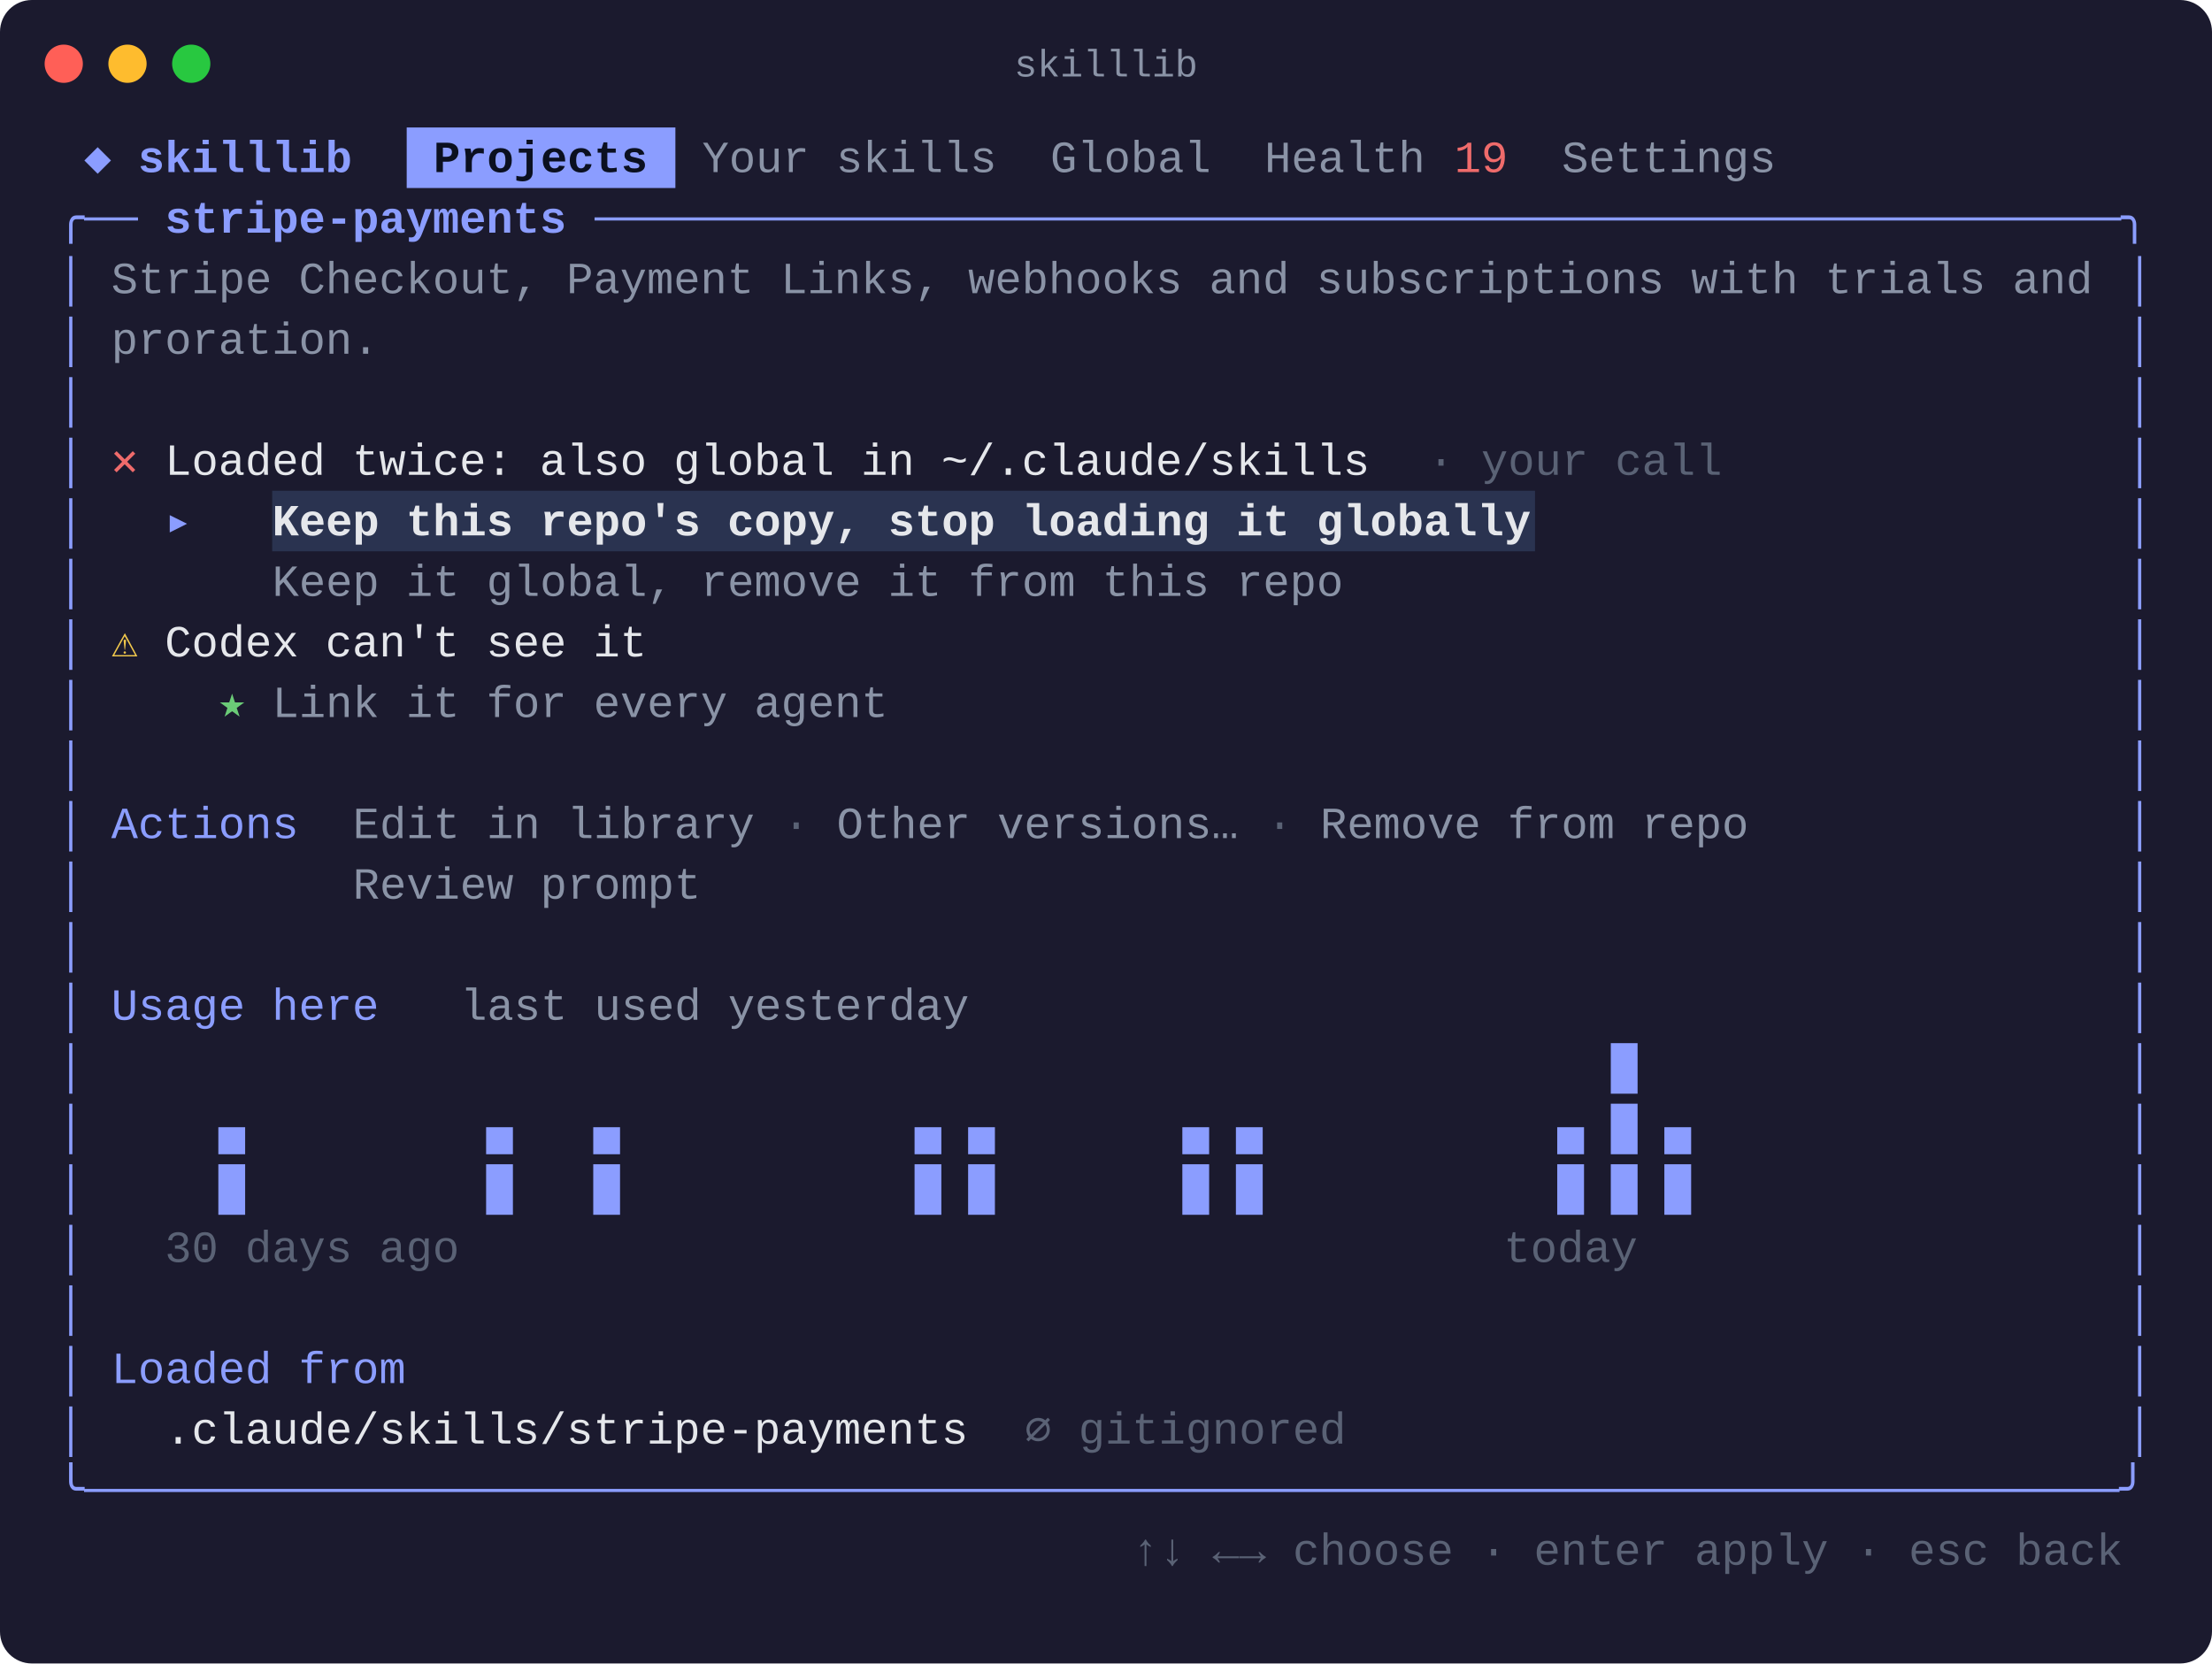
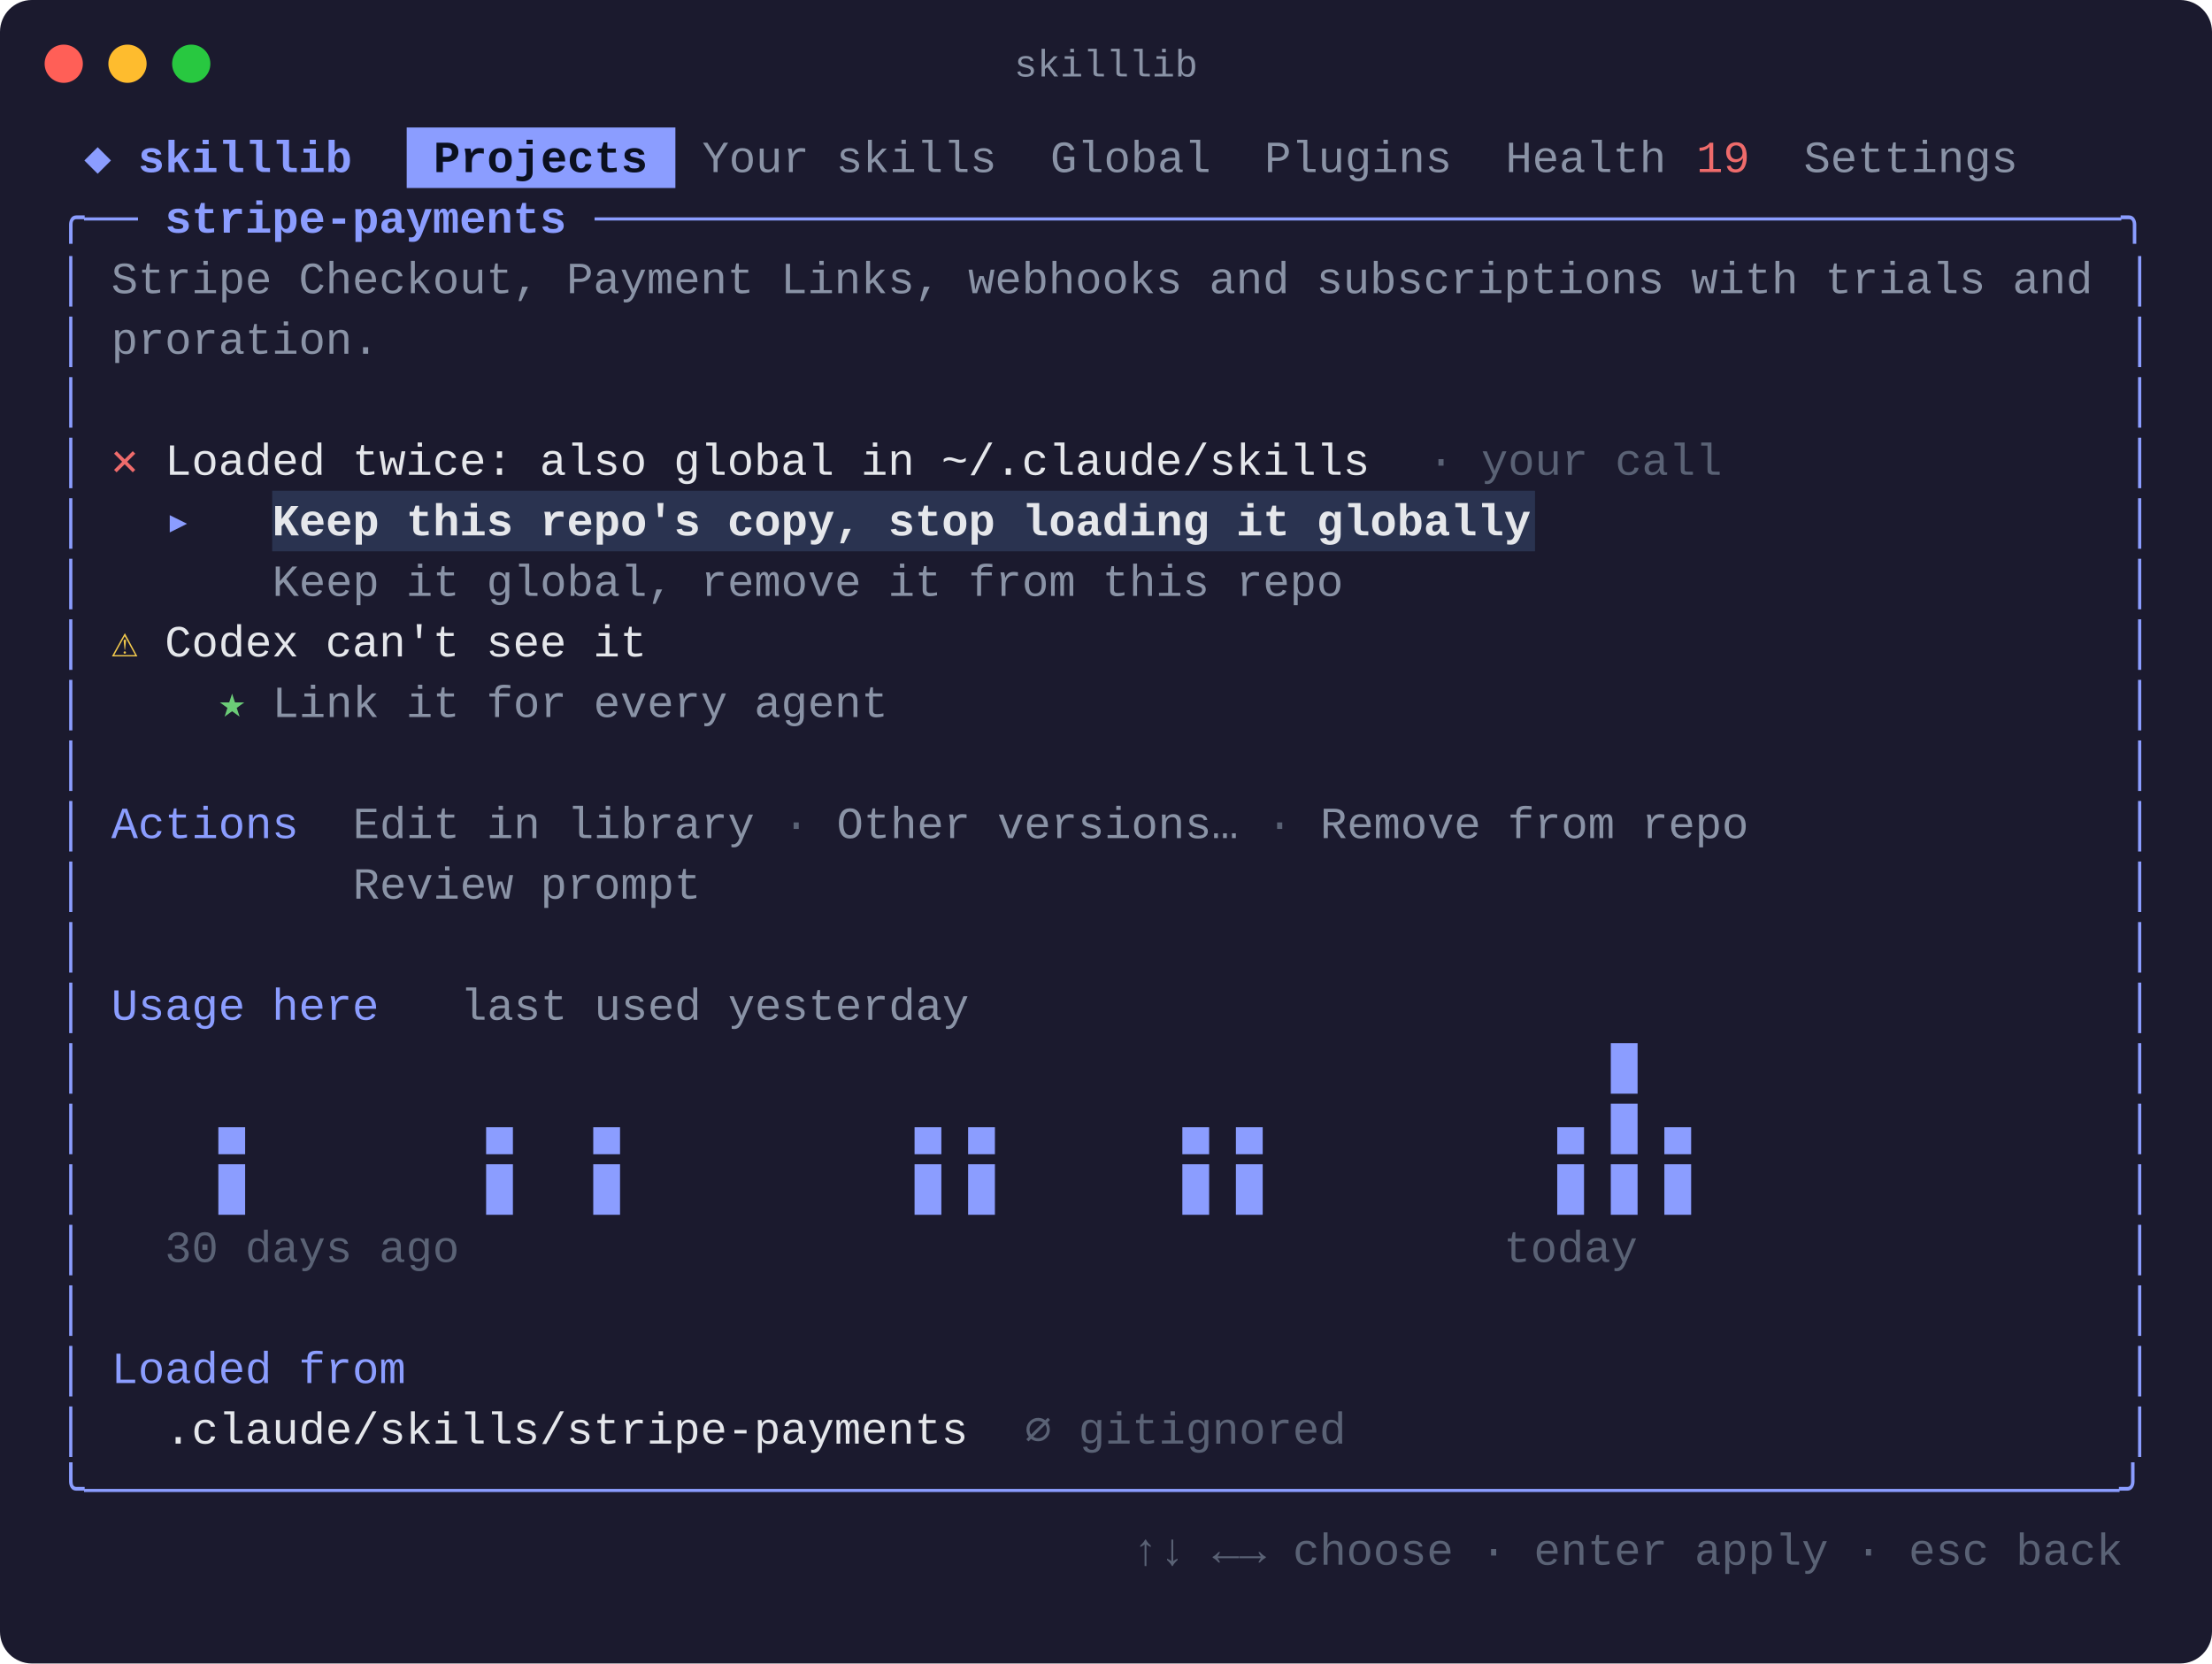
<svg xmlns="http://www.w3.org/2000/svg" width="694" height="522" viewBox="0 0 694 522" font-family="SFMono-Regular, Menlo, Consolas, 'Liberation Mono', monospace" font-size="14">
  <rect width="694" height="522" rx="10" fill="#1b1a2e" />
  <circle cx="20" cy="20" r="6" fill="#ff5f57" />
  <circle cx="40" cy="20" r="6" fill="#febc2e" />
  <circle cx="60" cy="20" r="6" fill="#28c840" />
  <text x="347" y="24" fill="#8a93a6" font-size="12" text-anchor="middle">skilllib</text>
  <text x="18.0" y="54.0" fill="#8b9dff" font-weight="bold" xml:space="preserve" textLength="109.6" lengthAdjust="spacingAndGlyphs"> ◆ skilllib  </text>
  <rect x="127.6" y="40.0" width="84.3" height="19" fill="#8b9dff" />
  <text x="127.6" y="54.0" fill="#0b1020" font-weight="bold" xml:space="preserve" textLength="84.3" lengthAdjust="spacingAndGlyphs"> Projects </text>
-   <text x="211.9" y="54.0" fill="#8a93a6" xml:space="preserve" textLength="236.0" lengthAdjust="spacingAndGlyphs"> Your skills  Global  Health</text>
-   <text x="447.9" y="54.0" fill="#ef6b6b" xml:space="preserve" textLength="25.3" lengthAdjust="spacingAndGlyphs"> 19</text>
-   <text x="473.2" y="54.0" fill="#8a93a6" xml:space="preserve" textLength="92.7" lengthAdjust="spacingAndGlyphs">  Settings </text>
+   <text x="211.9" y="54.0" fill="#8a93a6" xml:space="preserve" textLength="311.9" lengthAdjust="spacingAndGlyphs"> Your skills  Global  Plugins  Health</text>
+   <text x="523.8" y="54.0" fill="#ef6b6b" xml:space="preserve" textLength="25.3" lengthAdjust="spacingAndGlyphs"> 19</text>
+   <text x="549.1" y="54.0" fill="#8a93a6" xml:space="preserve" textLength="92.7" lengthAdjust="spacingAndGlyphs">  Settings </text>
  <text x="18.0" y="73.0" fill="#8b9dff" xml:space="preserve" textLength="25.3" lengthAdjust="spacingAndGlyphs">╭──</text>
  <text x="43.3" y="73.0" fill="#8b9dff" font-weight="bold" xml:space="preserve" textLength="143.3" lengthAdjust="spacingAndGlyphs"> stripe-payments </text>
  <text x="186.6" y="73.0" fill="#8b9dff" xml:space="preserve" textLength="488.9" lengthAdjust="spacingAndGlyphs">─────────────────────────────────────────────────────────╮</text>
  <text x="18.0" y="92.0" fill="#8b9dff" xml:space="preserve" textLength="8.4" lengthAdjust="spacingAndGlyphs">│</text>
  <text x="34.9" y="92.0" fill="#8a93a6" xml:space="preserve" textLength="623.8" lengthAdjust="spacingAndGlyphs">Stripe Checkout, Payment Links, webhooks and subscriptions with trials and</text>
  <text x="667.1" y="92.0" fill="#8b9dff" xml:space="preserve" textLength="8.4" lengthAdjust="spacingAndGlyphs">│</text>
  <text x="18.0" y="111.0" fill="#8b9dff" xml:space="preserve" textLength="8.4" lengthAdjust="spacingAndGlyphs">│</text>
  <text x="34.9" y="111.0" fill="#8a93a6" xml:space="preserve" textLength="84.3" lengthAdjust="spacingAndGlyphs">proration.</text>
  <text x="667.1" y="111.0" fill="#8b9dff" xml:space="preserve" textLength="8.4" lengthAdjust="spacingAndGlyphs">│</text>
  <text x="18.0" y="130.0" fill="#8b9dff" xml:space="preserve" textLength="8.4" lengthAdjust="spacingAndGlyphs">│</text>
  <text x="667.1" y="130.0" fill="#8b9dff" xml:space="preserve" textLength="8.4" lengthAdjust="spacingAndGlyphs">│</text>
  <text x="18.0" y="149.0" fill="#8b9dff" xml:space="preserve" textLength="8.4" lengthAdjust="spacingAndGlyphs">│</text>
  <text x="34.9" y="149.0" fill="#ef6b6b" xml:space="preserve" textLength="16.9" lengthAdjust="spacingAndGlyphs">✕ </text>
  <text x="51.7" y="149.0" fill="#e5e7eb" xml:space="preserve" textLength="379.3" lengthAdjust="spacingAndGlyphs">Loaded twice: also global in ~/.claude/skills</text>
  <text x="431.1" y="149.0" fill="#5a6275" xml:space="preserve" textLength="109.6" lengthAdjust="spacingAndGlyphs">  · your call</text>
  <text x="667.1" y="149.0" fill="#8b9dff" xml:space="preserve" textLength="8.4" lengthAdjust="spacingAndGlyphs">│</text>
  <text x="18.0" y="168.0" fill="#8b9dff" xml:space="preserve" textLength="8.4" lengthAdjust="spacingAndGlyphs">│</text>
  <text x="34.9" y="168.0" fill="#8b9dff" xml:space="preserve" textLength="33.7" lengthAdjust="spacingAndGlyphs">  ▸ </text>
  <rect x="85.4" y="154.0" width="396.2" height="19" fill="#2a3350" />
  <text x="85.4" y="168.0" fill="#e5e7eb" font-weight="bold" xml:space="preserve" textLength="396.2" lengthAdjust="spacingAndGlyphs">Keep this repo's copy, stop loading it globally</text>
  <text x="667.1" y="168.0" fill="#8b9dff" xml:space="preserve" textLength="8.4" lengthAdjust="spacingAndGlyphs">│</text>
  <text x="18.0" y="187.0" fill="#8b9dff" xml:space="preserve" textLength="8.4" lengthAdjust="spacingAndGlyphs">│</text>
  <text x="85.4" y="187.0" fill="#8a93a6" xml:space="preserve" textLength="337.2" lengthAdjust="spacingAndGlyphs">Keep it global, remove it from this repo</text>
  <text x="667.1" y="187.0" fill="#8b9dff" xml:space="preserve" textLength="8.4" lengthAdjust="spacingAndGlyphs">│</text>
  <text x="18.0" y="206.0" fill="#8b9dff" xml:space="preserve" textLength="8.4" lengthAdjust="spacingAndGlyphs">│</text>
  <text x="34.9" y="206.0" fill="#f2c94c" xml:space="preserve" textLength="16.9" lengthAdjust="spacingAndGlyphs">⚠ </text>
  <text x="51.7" y="206.0" fill="#e5e7eb" xml:space="preserve" textLength="151.7" lengthAdjust="spacingAndGlyphs">Codex can't see it</text>
  <text x="667.1" y="206.0" fill="#8b9dff" xml:space="preserve" textLength="8.4" lengthAdjust="spacingAndGlyphs">│</text>
  <text x="18.0" y="225.0" fill="#8b9dff" xml:space="preserve" textLength="8.4" lengthAdjust="spacingAndGlyphs">│</text>
  <text x="68.6" y="225.0" fill="#6bcb77" xml:space="preserve" textLength="16.9" lengthAdjust="spacingAndGlyphs">★ </text>
  <text x="85.4" y="225.0" fill="#8a93a6" xml:space="preserve" textLength="193.9" lengthAdjust="spacingAndGlyphs">Link it for every agent</text>
  <text x="667.1" y="225.0" fill="#8b9dff" xml:space="preserve" textLength="8.4" lengthAdjust="spacingAndGlyphs">│</text>
  <text x="18.0" y="244.0" fill="#8b9dff" xml:space="preserve" textLength="8.4" lengthAdjust="spacingAndGlyphs">│</text>
  <text x="667.1" y="244.0" fill="#8b9dff" xml:space="preserve" textLength="8.4" lengthAdjust="spacingAndGlyphs">│</text>
  <text x="18.0" y="263.0" fill="#8b9dff" xml:space="preserve" textLength="8.4" lengthAdjust="spacingAndGlyphs">│</text>
  <text x="34.9" y="263.0" fill="#8b9dff" xml:space="preserve" textLength="75.9" lengthAdjust="spacingAndGlyphs">Actions  </text>
  <text x="110.7" y="263.0" fill="#8a93a6" xml:space="preserve" textLength="126.4" lengthAdjust="spacingAndGlyphs">Edit in library</text>
  <text x="237.2" y="263.0" fill="#5a6275" xml:space="preserve" textLength="25.3" lengthAdjust="spacingAndGlyphs"> · </text>
  <text x="262.5" y="263.0" fill="#8a93a6" xml:space="preserve" textLength="126.4" lengthAdjust="spacingAndGlyphs">Other versions…</text>
  <text x="388.9" y="263.0" fill="#5a6275" xml:space="preserve" textLength="25.3" lengthAdjust="spacingAndGlyphs"> · </text>
  <text x="414.2" y="263.0" fill="#8a93a6" xml:space="preserve" textLength="134.9" lengthAdjust="spacingAndGlyphs">Remove from repo</text>
  <text x="667.1" y="263.0" fill="#8b9dff" xml:space="preserve" textLength="8.4" lengthAdjust="spacingAndGlyphs">│</text>
  <text x="18.0" y="282.0" fill="#8b9dff" xml:space="preserve" textLength="8.4" lengthAdjust="spacingAndGlyphs">│</text>
  <text x="110.7" y="282.0" fill="#8a93a6" xml:space="preserve" textLength="109.6" lengthAdjust="spacingAndGlyphs">Review prompt</text>
  <text x="667.1" y="282.0" fill="#8b9dff" xml:space="preserve" textLength="8.4" lengthAdjust="spacingAndGlyphs">│</text>
  <text x="18.0" y="301.0" fill="#8b9dff" xml:space="preserve" textLength="8.4" lengthAdjust="spacingAndGlyphs">│</text>
  <text x="667.1" y="301.0" fill="#8b9dff" xml:space="preserve" textLength="8.4" lengthAdjust="spacingAndGlyphs">│</text>
  <text x="18.0" y="320.0" fill="#8b9dff" xml:space="preserve" textLength="8.4" lengthAdjust="spacingAndGlyphs">│</text>
  <text x="34.9" y="320.0" fill="#8b9dff" xml:space="preserve" textLength="84.3" lengthAdjust="spacingAndGlyphs">Usage here</text>
  <text x="119.2" y="320.0" fill="#8a93a6" xml:space="preserve" textLength="185.5" lengthAdjust="spacingAndGlyphs">   last used yesterday</text>
  <text x="667.1" y="320.0" fill="#8b9dff" xml:space="preserve" textLength="8.4" lengthAdjust="spacingAndGlyphs">│</text>
  <text x="18.0" y="339.0" fill="#8b9dff" xml:space="preserve" textLength="8.4" lengthAdjust="spacingAndGlyphs">│</text>
  <text x="34.9" y="339.0" fill="#8b9dff" xml:space="preserve" textLength="522.7" lengthAdjust="spacingAndGlyphs">                                                        █     </text>
  <text x="667.1" y="339.0" fill="#8b9dff" xml:space="preserve" textLength="8.4" lengthAdjust="spacingAndGlyphs">│</text>
  <text x="18.0" y="358.0" fill="#8b9dff" xml:space="preserve" textLength="8.4" lengthAdjust="spacingAndGlyphs">│</text>
  <text x="34.9" y="358.0" fill="#8b9dff" xml:space="preserve" textLength="522.7" lengthAdjust="spacingAndGlyphs">    ▄         ▄   ▄           ▄ ▄       ▄ ▄           ▄ █ ▄   </text>
  <text x="667.1" y="358.0" fill="#8b9dff" xml:space="preserve" textLength="8.4" lengthAdjust="spacingAndGlyphs">│</text>
  <text x="18.0" y="377.0" fill="#8b9dff" xml:space="preserve" textLength="8.4" lengthAdjust="spacingAndGlyphs">│</text>
  <text x="34.9" y="377.0" fill="#8b9dff" xml:space="preserve" textLength="522.7" lengthAdjust="spacingAndGlyphs">    █         █   █           █ █       █ █           █ █ █   </text>
  <text x="667.1" y="377.0" fill="#8b9dff" xml:space="preserve" textLength="8.4" lengthAdjust="spacingAndGlyphs">│</text>
  <text x="18.0" y="396.0" fill="#8b9dff" xml:space="preserve" textLength="8.4" lengthAdjust="spacingAndGlyphs">│</text>
  <text x="34.9" y="396.0" fill="#5a6275" xml:space="preserve" textLength="480.5" lengthAdjust="spacingAndGlyphs">  30 days ago                                       today</text>
  <text x="667.1" y="396.0" fill="#8b9dff" xml:space="preserve" textLength="8.4" lengthAdjust="spacingAndGlyphs">│</text>
  <text x="18.0" y="415.0" fill="#8b9dff" xml:space="preserve" textLength="8.4" lengthAdjust="spacingAndGlyphs">│</text>
  <text x="667.1" y="415.0" fill="#8b9dff" xml:space="preserve" textLength="8.4" lengthAdjust="spacingAndGlyphs">│</text>
  <text x="18.0" y="434.0" fill="#8b9dff" xml:space="preserve" textLength="8.4" lengthAdjust="spacingAndGlyphs">│</text>
  <text x="34.9" y="434.0" fill="#8b9dff" xml:space="preserve" textLength="92.7" lengthAdjust="spacingAndGlyphs">Loaded from</text>
  <text x="667.1" y="434.0" fill="#8b9dff" xml:space="preserve" textLength="8.4" lengthAdjust="spacingAndGlyphs">│</text>
  <text x="18.0" y="453.0" fill="#8b9dff" xml:space="preserve" textLength="8.4" lengthAdjust="spacingAndGlyphs">│</text>
  <text x="51.7" y="453.0" fill="#e5e7eb" xml:space="preserve" textLength="269.8" lengthAdjust="spacingAndGlyphs">.claude/skills/stripe-payments  </text>
  <text x="321.5" y="453.0" fill="#5a6275" xml:space="preserve" textLength="101.2" lengthAdjust="spacingAndGlyphs">∅ gitignored</text>
  <text x="667.1" y="453.0" fill="#8b9dff" xml:space="preserve" textLength="8.4" lengthAdjust="spacingAndGlyphs">│</text>
  <text x="18.0" y="472.0" fill="#8b9dff" xml:space="preserve" textLength="657.5" lengthAdjust="spacingAndGlyphs">╰────────────────────────────────────────────────────────────────────────────╯</text>
  <text x="355.2" y="491.0" fill="#5a6275" xml:space="preserve" textLength="320.3" lengthAdjust="spacingAndGlyphs">↑↓ ←→ choose · enter apply · esc back </text>
</svg>
